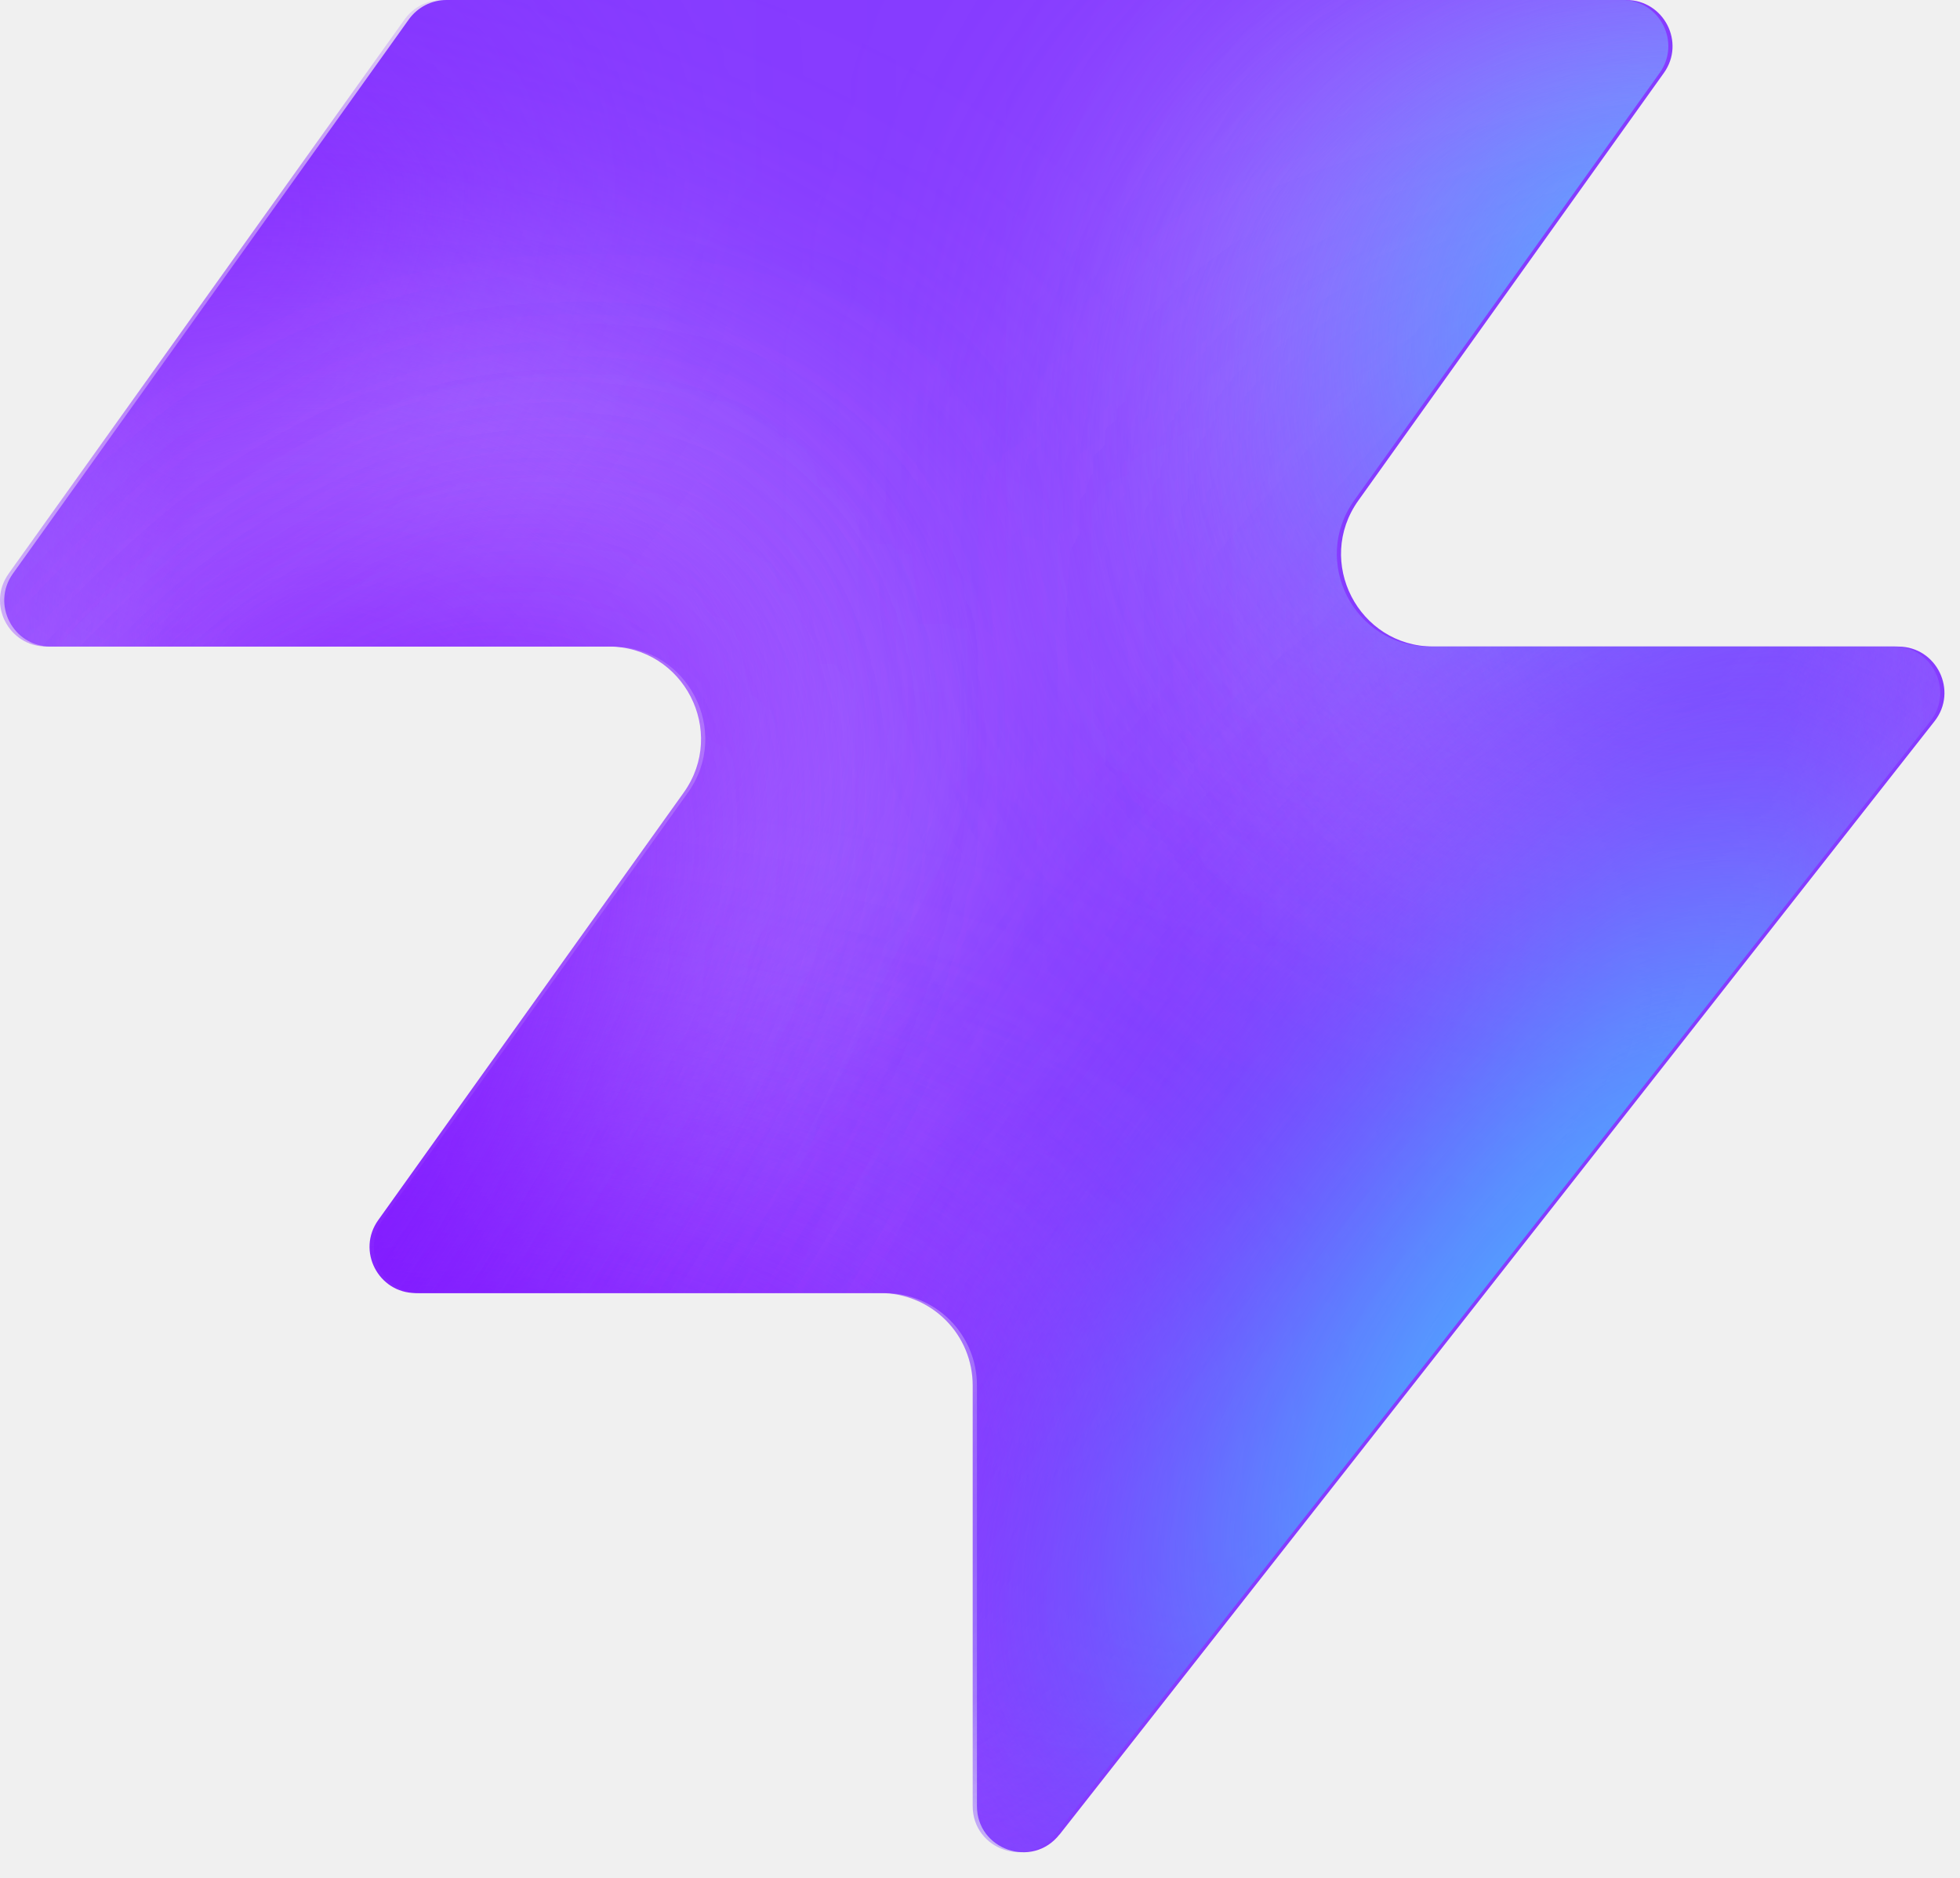
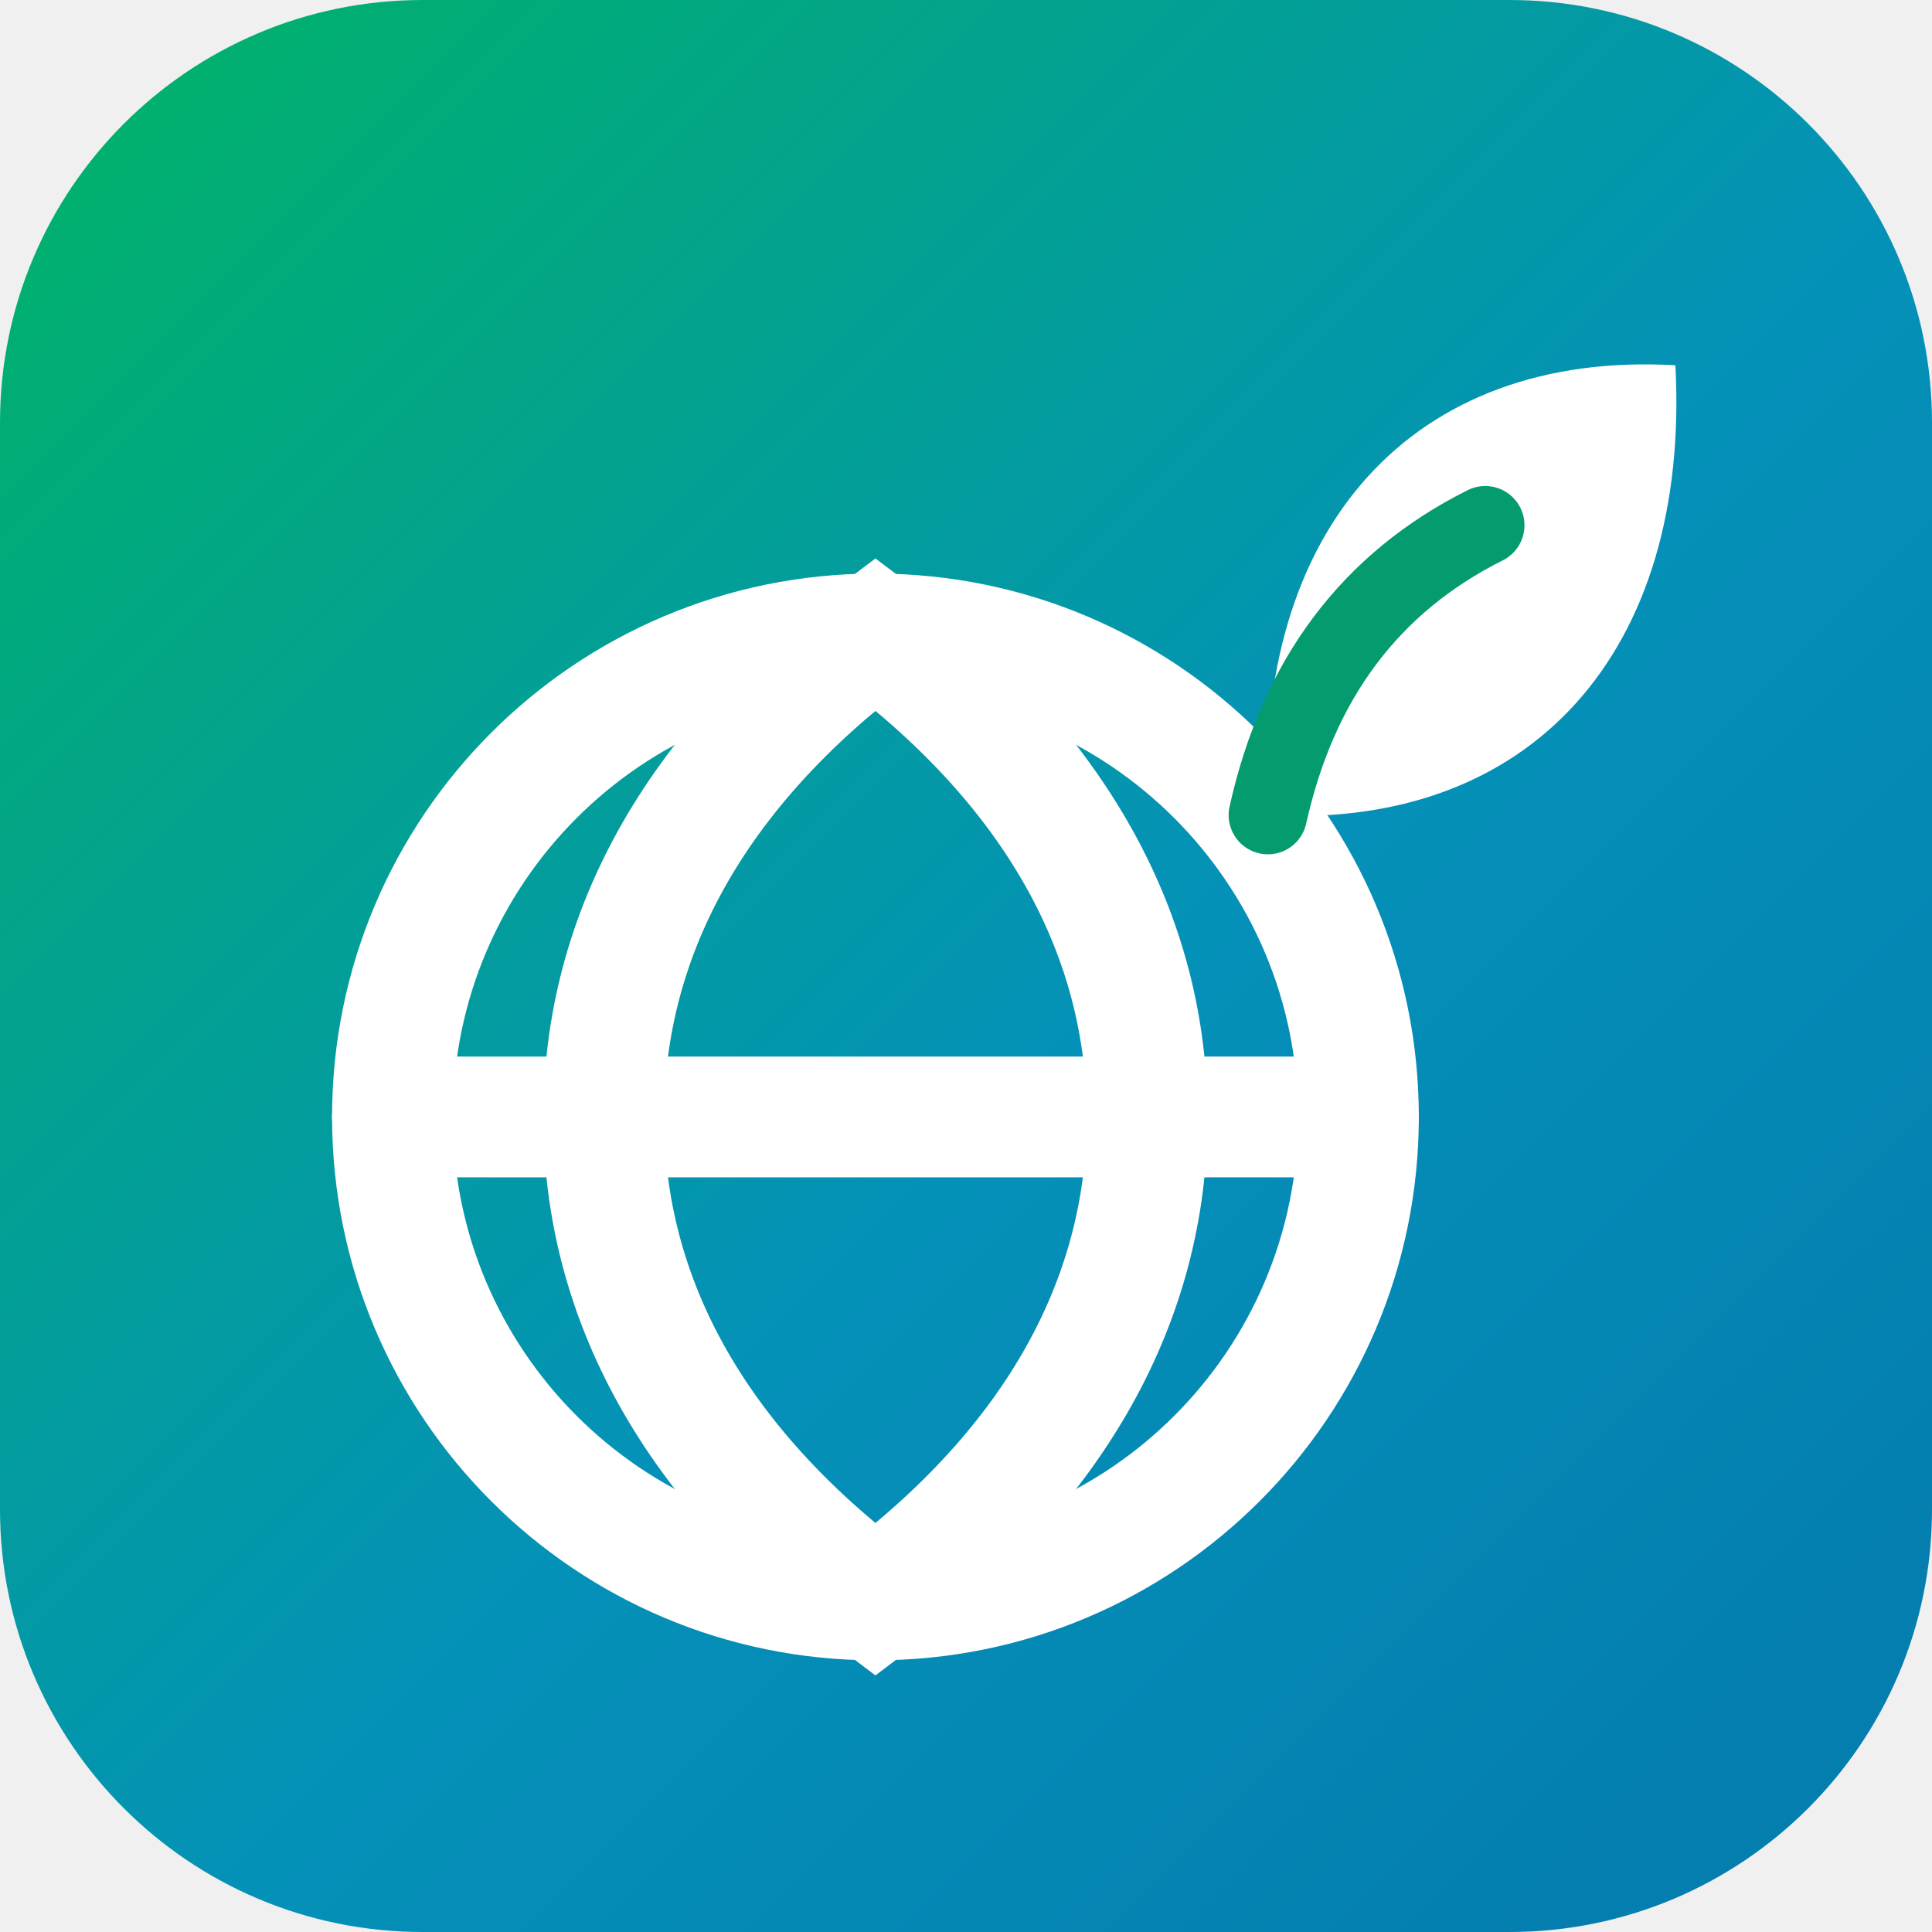
- <svg xmlns="http://www.w3.org/2000/svg" width="48" height="46" fill="none" viewBox="0 0 48 46">
-   <path fill="#863bff" d="M25.946 44.938c-.664.845-2.021.375-2.021-.698V33.937a2.26 2.26 0 0 0-2.262-2.262H10.287c-.92 0-1.456-1.04-.92-1.788l7.48-10.471c1.07-1.497 0-3.578-1.842-3.578H1.237c-.92 0-1.456-1.04-.92-1.788L10.013.474c.214-.297.556-.474.92-.474h28.894c.92 0 1.456 1.04.92 1.788l-7.48 10.471c-1.07 1.498 0 3.579 1.842 3.579h11.377c.943 0 1.473 1.088.89 1.83L25.947 44.94z" style="fill:#863bff;fill:color(display-p3 .525 .23 1);fill-opacity:1" />
-   <mask id="a" width="48" height="46" x="0" y="0" maskUnits="userSpaceOnUse" style="mask-type:alpha">
-     <path fill="#000" d="M25.842 44.938c-.664.844-2.021.375-2.021-.698V33.937a2.26 2.26 0 0 0-2.262-2.262H10.183c-.92 0-1.456-1.04-.92-1.788l7.48-10.471c1.07-1.498 0-3.579-1.842-3.579H1.133c-.92 0-1.456-1.04-.92-1.787L9.91.473c.214-.297.556-.474.92-.474h28.894c.92 0 1.456 1.04.92 1.788l-7.48 10.471c-1.07 1.498 0 3.578 1.842 3.578h11.377c.943 0 1.473 1.088.89 1.832L25.843 44.94z" style="fill:#000;fill-opacity:1" />
-   </mask>
-   <g mask="url(#a)">
-     <g filter="url(#b)">
-       <ellipse cx="5.508" cy="14.704" fill="#ede6ff" rx="5.508" ry="14.704" style="fill:#ede6ff;fill:color(display-p3 .927 .903 1);fill-opacity:1" transform="matrix(.00324 1 1 -.00324 -4.47 31.516)" />
-     </g>
-     <g filter="url(#c)">
-       <ellipse cx="10.399" cy="29.851" fill="#ede6ff" rx="10.399" ry="29.851" style="fill:#ede6ff;fill:color(display-p3 .927 .903 1);fill-opacity:1" transform="matrix(.00324 1 1 -.00324 -39.328 7.883)" />
-     </g>
-     <g filter="url(#d)">
-       <ellipse cx="5.508" cy="30.487" fill="#7e14ff" rx="5.508" ry="30.487" style="fill:#7e14ff;fill:color(display-p3 .492 .077 1);fill-opacity:1" transform="rotate(89.814 -25.913 -14.639)scale(1 -1)" />
-     </g>
-     <g filter="url(#e)">
-       <ellipse cx="5.508" cy="30.599" fill="#7e14ff" rx="5.508" ry="30.599" style="fill:#7e14ff;fill:color(display-p3 .492 .077 1);fill-opacity:1" transform="rotate(89.814 -32.644 -3.334)scale(1 -1)" />
-     </g>
-     <g filter="url(#f)">
-       <ellipse cx="5.508" cy="30.599" fill="#7e14ff" rx="5.508" ry="30.599" style="fill:#7e14ff;fill:color(display-p3 .492 .077 1);fill-opacity:1" transform="matrix(.00324 1 1 -.00324 -34.34 30.47)" />
-     </g>
-     <g filter="url(#g)">
-       <ellipse cx="14.072" cy="22.078" fill="#ede6ff" rx="14.072" ry="22.078" style="fill:#ede6ff;fill:color(display-p3 .927 .903 1);fill-opacity:1" transform="rotate(93.35 24.506 48.493)scale(-1 1)" />
-     </g>
-     <g filter="url(#h)">
-       <ellipse cx="3.47" cy="21.501" fill="#7e14ff" rx="3.47" ry="21.501" style="fill:#7e14ff;fill:color(display-p3 .492 .077 1);fill-opacity:1" transform="rotate(89.009 28.708 47.59)scale(-1 1)" />
-     </g>
-     <g filter="url(#i)">
-       <ellipse cx="3.47" cy="21.501" fill="#7e14ff" rx="3.47" ry="21.501" style="fill:#7e14ff;fill:color(display-p3 .492 .077 1);fill-opacity:1" transform="rotate(89.009 28.708 47.59)scale(-1 1)" />
-     </g>
-     <g filter="url(#j)">
-       <ellipse cx=".387" cy="8.972" fill="#7e14ff" rx="4.407" ry="29.108" style="fill:#7e14ff;fill:color(display-p3 .492 .077 1);fill-opacity:1" transform="rotate(39.51 .387 8.972)" />
-     </g>
-     <g filter="url(#k)">
-       <ellipse cx="47.523" cy="-6.092" fill="#7e14ff" rx="4.407" ry="29.108" style="fill:#7e14ff;fill:color(display-p3 .492 .077 1);fill-opacity:1" transform="rotate(37.892 47.523 -6.092)" />
-     </g>
-     <g filter="url(#l)">
-       <ellipse cx="41.412" cy="6.333" fill="#47bfff" rx="5.971" ry="9.665" style="fill:#47bfff;fill:color(display-p3 .28 .748 1);fill-opacity:1" transform="rotate(37.892 41.412 6.333)" />
-     </g>
-     <g filter="url(#m)">
-       <ellipse cx="-1.879" cy="38.332" fill="#7e14ff" rx="4.407" ry="29.108" style="fill:#7e14ff;fill:color(display-p3 .492 .077 1);fill-opacity:1" transform="rotate(37.892 -1.88 38.332)" />
-     </g>
-     <g filter="url(#n)">
-       <ellipse cx="-1.879" cy="38.332" fill="#7e14ff" rx="4.407" ry="29.108" style="fill:#7e14ff;fill:color(display-p3 .492 .077 1);fill-opacity:1" transform="rotate(37.892 -1.88 38.332)" />
-     </g>
-     <g filter="url(#o)">
-       <ellipse cx="35.651" cy="29.907" fill="#7e14ff" rx="4.407" ry="29.108" style="fill:#7e14ff;fill:color(display-p3 .492 .077 1);fill-opacity:1" transform="rotate(37.892 35.651 29.907)" />
-     </g>
-     <g filter="url(#p)">
-       <ellipse cx="38.418" cy="32.4" fill="#47bfff" rx="5.971" ry="15.297" style="fill:#47bfff;fill:color(display-p3 .28 .748 1);fill-opacity:1" transform="rotate(37.892 38.418 32.4)" />
-     </g>
+ <svg xmlns="http://www.w3.org/2000/svg" viewBox="0 0 64 64">
+   <defs>
+     <linearGradient id="g" x1="0" y1="0" x2="1" y2="1">
+       <stop offset="0" stop-color="#00B464" />
+       <stop offset=".55" stop-color="#0491B8" />
+       <stop offset="1" stop-color="#0479AD" />
+     </linearGradient>
+   </defs>
+   <rect width="64" height="64" rx="14" fill="url(#g)" />
+   <g fill="none" stroke="#fff" stroke-width="4" stroke-linecap="round">
+     <circle cx="29" cy="37" r="16" />
+     <path d="M13 37h32" />
+     <path d="M29 21c6 4.5 9 10 9 16s-3 11.5-9 16c-6-4.5-9-10-9-16s3-11.5 9-16z" />
  </g>
-   <defs>
-     <filter id="b" width="60.045" height="41.654" x="-19.77" y="16.149" color-interpolation-filters="sRGB" filterUnits="userSpaceOnUse">
-       <feFlood flood-opacity="0" result="BackgroundImageFix" />
-       <feBlend in="SourceGraphic" in2="BackgroundImageFix" result="shape" />
-       <feGaussianBlur result="effect1_foregroundBlur_2002_17158" stdDeviation="7.659" />
-     </filter>
-     <filter id="c" width="90.34" height="51.437" x="-54.613" y="-7.533" color-interpolation-filters="sRGB" filterUnits="userSpaceOnUse">
-       <feFlood flood-opacity="0" result="BackgroundImageFix" />
-       <feBlend in="SourceGraphic" in2="BackgroundImageFix" result="shape" />
-       <feGaussianBlur result="effect1_foregroundBlur_2002_17158" stdDeviation="7.659" />
-     </filter>
-     <filter id="d" width="79.355" height="29.4" x="-49.64" y="2.03" color-interpolation-filters="sRGB" filterUnits="userSpaceOnUse">
-       <feFlood flood-opacity="0" result="BackgroundImageFix" />
-       <feBlend in="SourceGraphic" in2="BackgroundImageFix" result="shape" />
-       <feGaussianBlur result="effect1_foregroundBlur_2002_17158" stdDeviation="4.596" />
-     </filter>
-     <filter id="e" width="79.579" height="29.4" x="-45.045" y="20.029" color-interpolation-filters="sRGB" filterUnits="userSpaceOnUse">
-       <feFlood flood-opacity="0" result="BackgroundImageFix" />
-       <feBlend in="SourceGraphic" in2="BackgroundImageFix" result="shape" />
-       <feGaussianBlur result="effect1_foregroundBlur_2002_17158" stdDeviation="4.596" />
-     </filter>
-     <filter id="f" width="79.579" height="29.4" x="-43.513" y="21.178" color-interpolation-filters="sRGB" filterUnits="userSpaceOnUse">
-       <feFlood flood-opacity="0" result="BackgroundImageFix" />
-       <feBlend in="SourceGraphic" in2="BackgroundImageFix" result="shape" />
-       <feGaussianBlur result="effect1_foregroundBlur_2002_17158" stdDeviation="4.596" />
-     </filter>
-     <filter id="g" width="74.749" height="58.852" x="15.756" y="-17.901" color-interpolation-filters="sRGB" filterUnits="userSpaceOnUse">
-       <feFlood flood-opacity="0" result="BackgroundImageFix" />
-       <feBlend in="SourceGraphic" in2="BackgroundImageFix" result="shape" />
-       <feGaussianBlur result="effect1_foregroundBlur_2002_17158" stdDeviation="7.659" />
-     </filter>
-     <filter id="h" width="61.377" height="25.362" x="23.548" y="2.284" color-interpolation-filters="sRGB" filterUnits="userSpaceOnUse">
-       <feFlood flood-opacity="0" result="BackgroundImageFix" />
-       <feBlend in="SourceGraphic" in2="BackgroundImageFix" result="shape" />
-       <feGaussianBlur result="effect1_foregroundBlur_2002_17158" stdDeviation="4.596" />
-     </filter>
-     <filter id="i" width="61.377" height="25.362" x="23.548" y="2.284" color-interpolation-filters="sRGB" filterUnits="userSpaceOnUse">
-       <feFlood flood-opacity="0" result="BackgroundImageFix" />
-       <feBlend in="SourceGraphic" in2="BackgroundImageFix" result="shape" />
-       <feGaussianBlur result="effect1_foregroundBlur_2002_17158" stdDeviation="4.596" />
-     </filter>
-     <filter id="j" width="56.045" height="63.649" x="-27.636" y="-22.853" color-interpolation-filters="sRGB" filterUnits="userSpaceOnUse">
-       <feFlood flood-opacity="0" result="BackgroundImageFix" />
-       <feBlend in="SourceGraphic" in2="BackgroundImageFix" result="shape" />
-       <feGaussianBlur result="effect1_foregroundBlur_2002_17158" stdDeviation="4.596" />
-     </filter>
-     <filter id="k" width="54.814" height="64.646" x="20.116" y="-38.415" color-interpolation-filters="sRGB" filterUnits="userSpaceOnUse">
-       <feFlood flood-opacity="0" result="BackgroundImageFix" />
-       <feBlend in="SourceGraphic" in2="BackgroundImageFix" result="shape" />
-       <feGaussianBlur result="effect1_foregroundBlur_2002_17158" stdDeviation="4.596" />
-     </filter>
-     <filter id="l" width="33.541" height="35.313" x="24.641" y="-11.323" color-interpolation-filters="sRGB" filterUnits="userSpaceOnUse">
-       <feFlood flood-opacity="0" result="BackgroundImageFix" />
-       <feBlend in="SourceGraphic" in2="BackgroundImageFix" result="shape" />
-       <feGaussianBlur result="effect1_foregroundBlur_2002_17158" stdDeviation="4.596" />
-     </filter>
-     <filter id="m" width="54.814" height="64.646" x="-29.286" y="6.009" color-interpolation-filters="sRGB" filterUnits="userSpaceOnUse">
-       <feFlood flood-opacity="0" result="BackgroundImageFix" />
-       <feBlend in="SourceGraphic" in2="BackgroundImageFix" result="shape" />
-       <feGaussianBlur result="effect1_foregroundBlur_2002_17158" stdDeviation="4.596" />
-     </filter>
-     <filter id="n" width="54.814" height="64.646" x="-29.286" y="6.009" color-interpolation-filters="sRGB" filterUnits="userSpaceOnUse">
-       <feFlood flood-opacity="0" result="BackgroundImageFix" />
-       <feBlend in="SourceGraphic" in2="BackgroundImageFix" result="shape" />
-       <feGaussianBlur result="effect1_foregroundBlur_2002_17158" stdDeviation="4.596" />
-     </filter>
-     <filter id="o" width="54.814" height="64.646" x="8.244" y="-2.416" color-interpolation-filters="sRGB" filterUnits="userSpaceOnUse">
-       <feFlood flood-opacity="0" result="BackgroundImageFix" />
-       <feBlend in="SourceGraphic" in2="BackgroundImageFix" result="shape" />
-       <feGaussianBlur result="effect1_foregroundBlur_2002_17158" stdDeviation="4.596" />
-     </filter>
-     <filter id="p" width="39.409" height="43.623" x="18.713" y="10.588" color-interpolation-filters="sRGB" filterUnits="userSpaceOnUse">
-       <feFlood flood-opacity="0" result="BackgroundImageFix" />
-       <feBlend in="SourceGraphic" in2="BackgroundImageFix" result="shape" />
-       <feGaussianBlur result="effect1_foregroundBlur_2002_17158" stdDeviation="4.596" />
-     </filter>
-   </defs>
+   <path d="M42 27c-.5-9.5 4.8-15.4 13.5-14.9.5 9.5-4.8 15.4-13.5 14.9z" fill="#fff" />
+   <path d="M42 27c1-4.5 3.4-7.7 7.2-9.6" stroke="#049B6F" stroke-width="2.6" stroke-linecap="round" fill="none" />
</svg>
